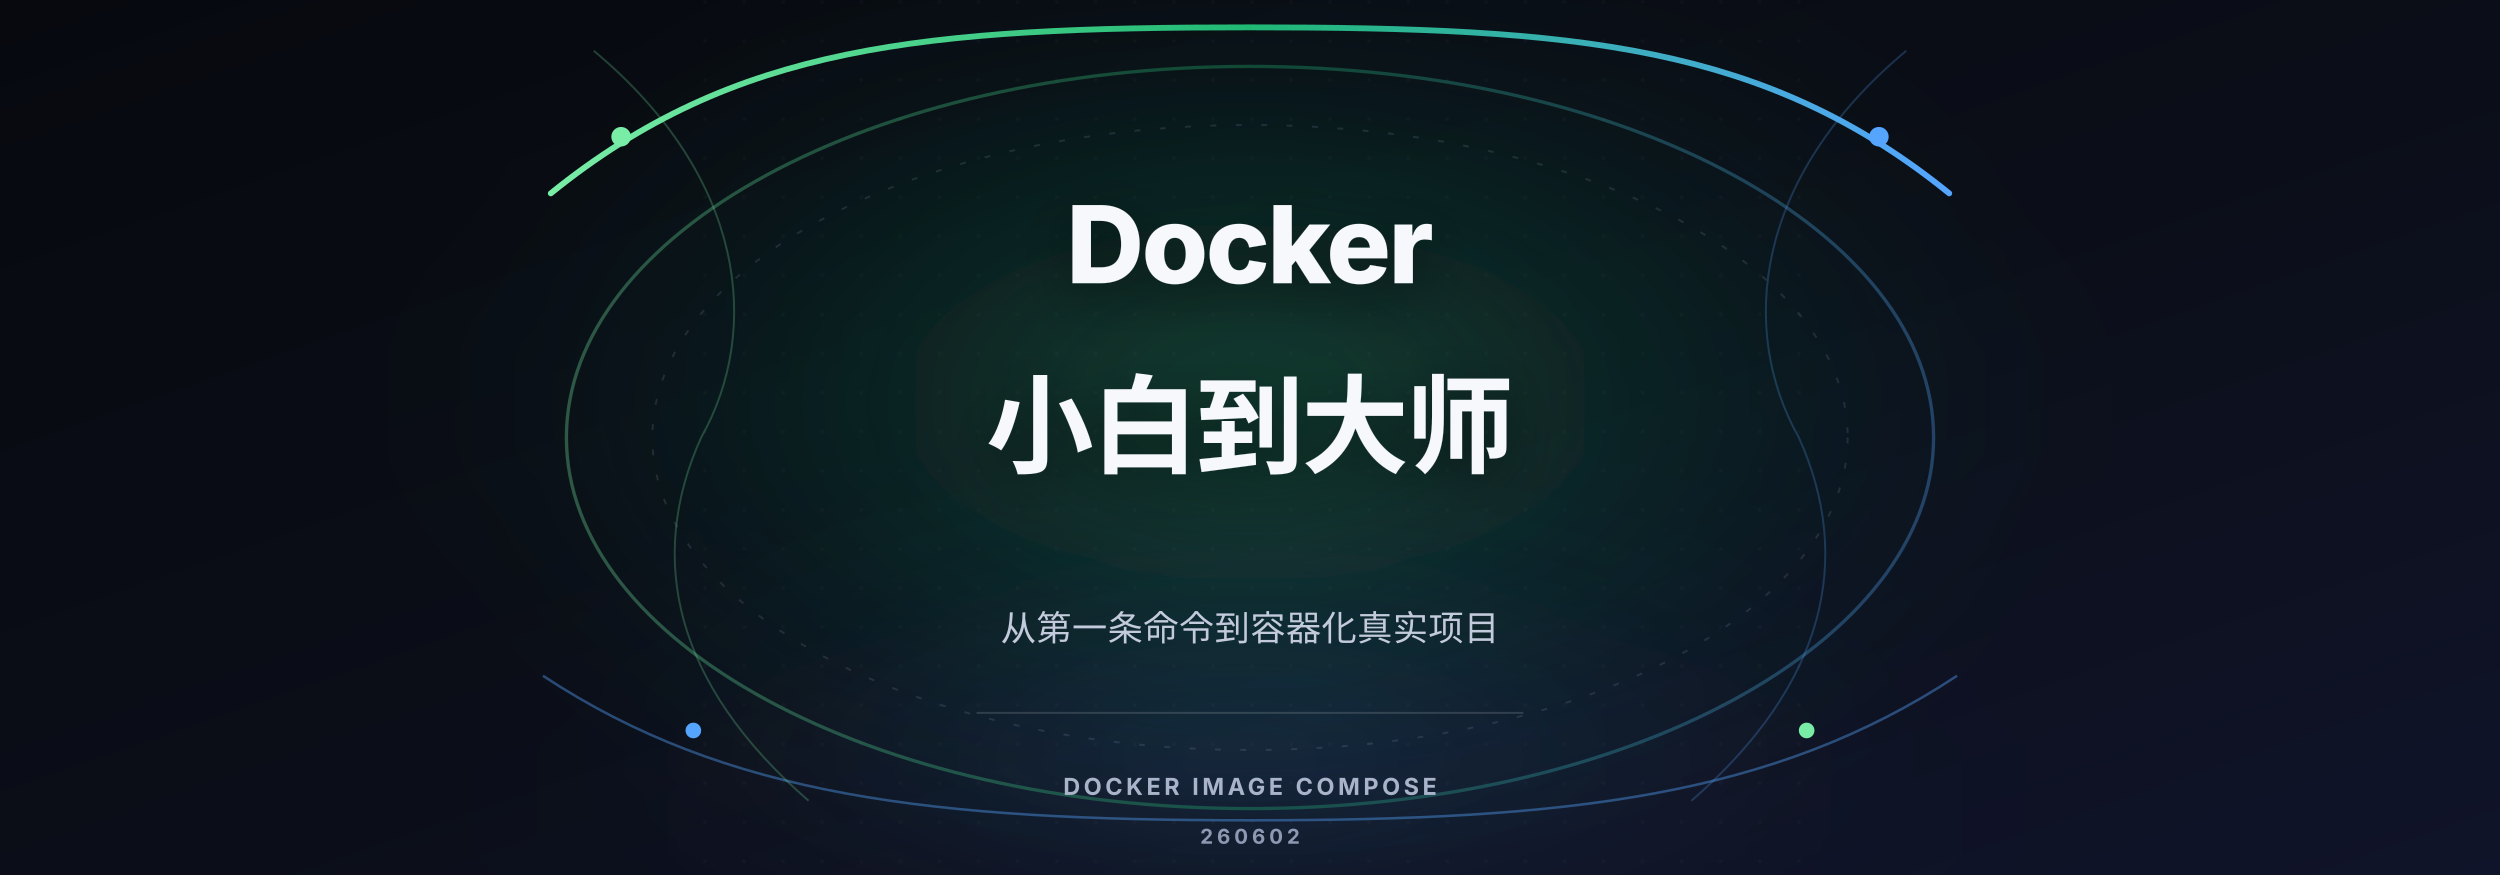
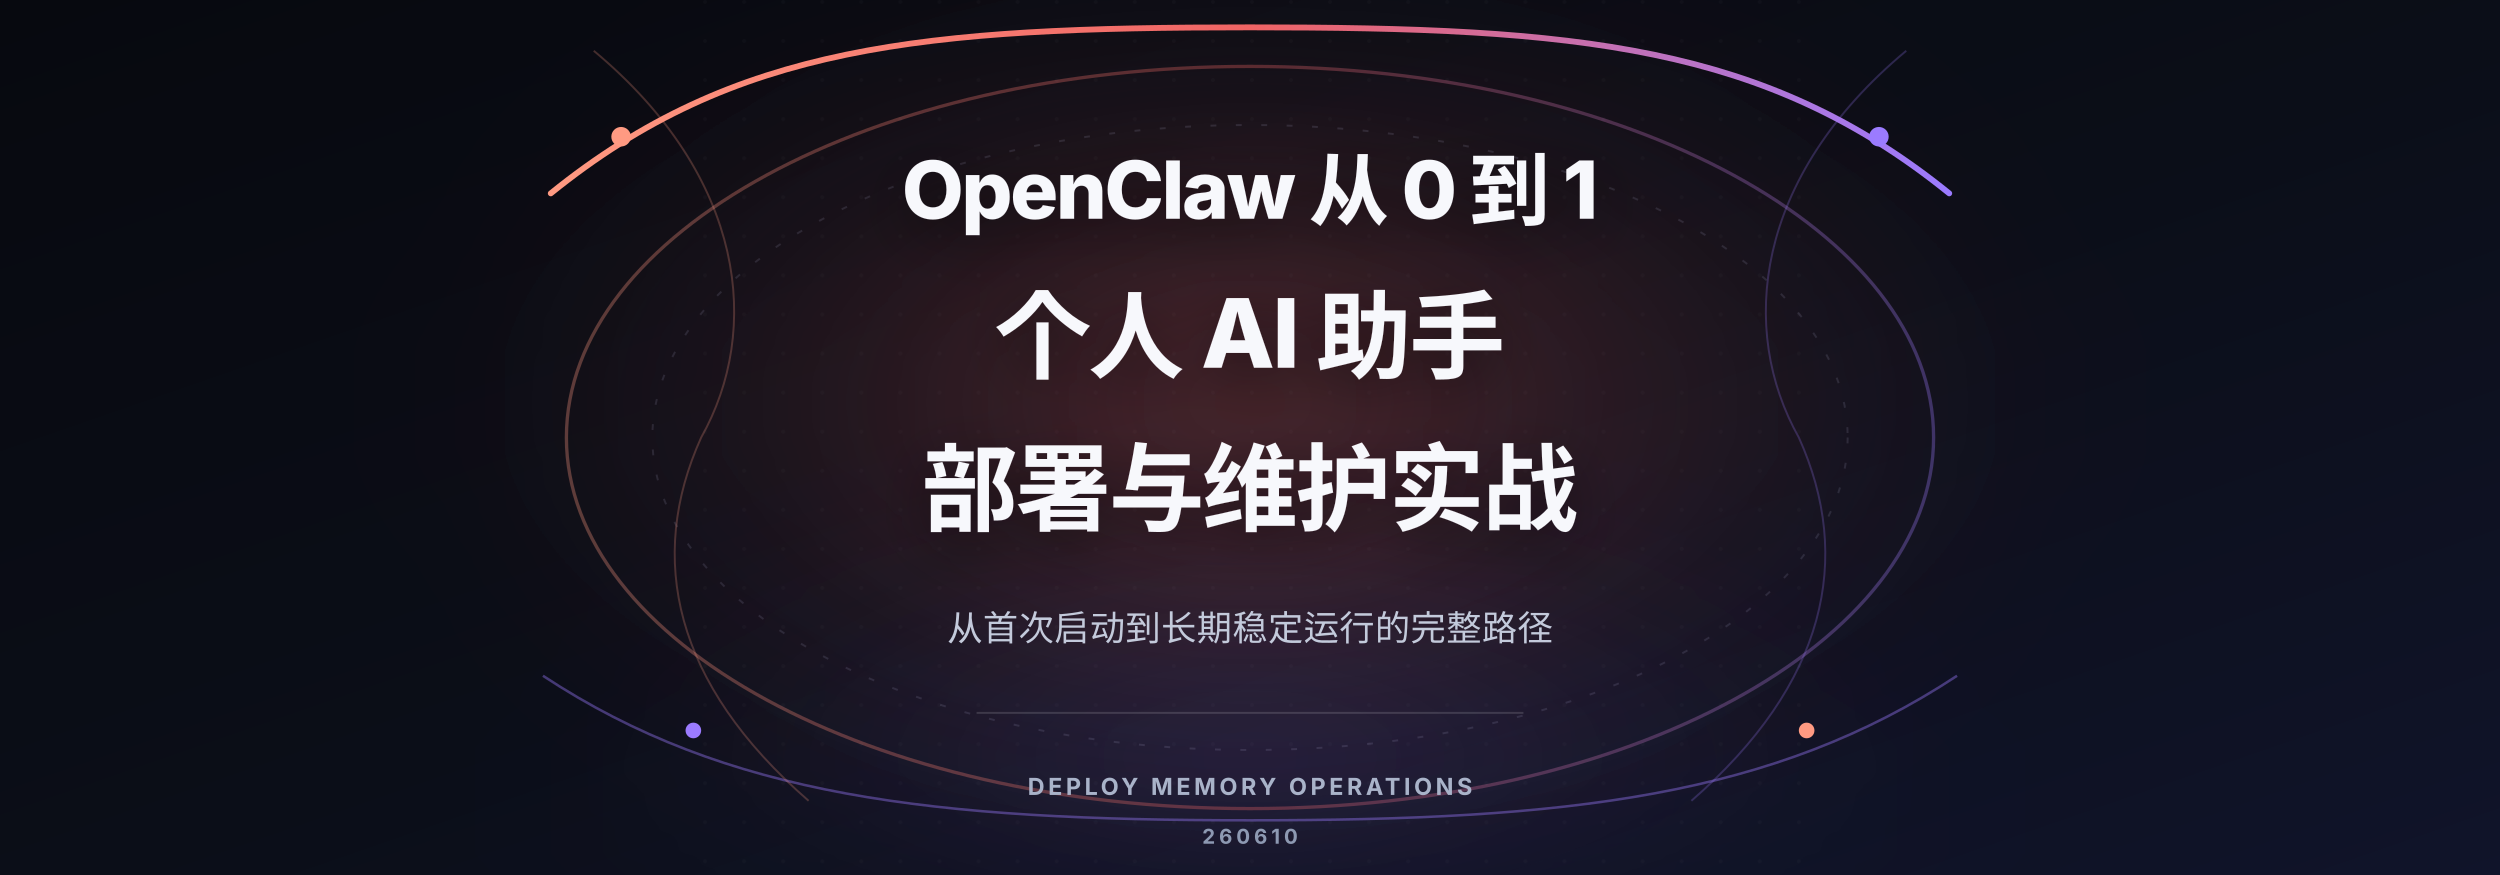
<svg xmlns="http://www.w3.org/2000/svg" width="1280" height="448" viewBox="0 0 1280 448" role="img" aria-labelledby="svgTitle svgDesc">
  <defs>
    <linearGradient id="bg" x1="0" y1="0" x2="1" y2="1">
      <stop stop-color="#07090F" />
      <stop offset="0.52" stop-color="#0B0E18" />
      <stop offset="1" stop-color="#10142A" />
    </linearGradient>
    <linearGradient id="accent">
-       <stop stop-color="#79EDA6" />
-       <stop offset="0.5" stop-color="#20B974" />
-       <stop offset="1" stop-color="#55A5FF" />
+       <stop stop-color="#FF9A82" />
+       <stop offset="0.5" stop-color="#F06464" />
+       <stop offset="1" stop-color="#9B7BFF" />
    </linearGradient>
    <radialGradient id="primaryGlow">
-       <stop stop-color="#20B974" stop-opacity="0.38" />
-       <stop offset="0.48" stop-color="#20B974" stop-opacity="0.12" />
-       <stop offset="1" stop-color="#20B974" stop-opacity="0" />
+       <stop stop-color="#F06464" stop-opacity="0.38" />
+       <stop offset="0.48" stop-color="#F06464" stop-opacity="0.12" />
+       <stop offset="1" stop-color="#F06464" stop-opacity="0" />
    </radialGradient>
    <radialGradient id="secondaryGlow">
-       <stop stop-color="#55A5FF" stop-opacity="0.24" />
-       <stop offset="0.55" stop-color="#55A5FF" stop-opacity="0.07" />
-       <stop offset="1" stop-color="#55A5FF" stop-opacity="0" />
+       <stop stop-color="#9B7BFF" stop-opacity="0.24" />
+       <stop offset="0.55" stop-color="#9B7BFF" stop-opacity="0.07" />
+       <stop offset="1" stop-color="#9B7BFF" stop-opacity="0" />
    </radialGradient>
    <pattern id="dots" width="20" height="20" patternUnits="userSpaceOnUse">
      <circle cx="1" cy="1" r="1" fill="#D9DFF2" fill-opacity="0.13" />
    </pattern>
    <filter id="blur56" x="-50%" y="-50%" width="200%" height="200%">
      <feGaussianBlur stdDeviation="56" />
    </filter>
    <filter id="shadow" x="-30%" y="-30%" width="160%" height="180%">
      <feDropShadow dx="0" dy="8" stdDeviation="14" flood-color="#000" flood-opacity="0.48" />
    </filter>
    <clipPath id="clip">
      <rect width="1280" height="448" />
    </clipPath>
  </defs>
  <rect width="1280" height="448" fill="url(#bg)" />
  <ellipse cx="640" cy="206" rx="405" ry="210" fill="url(#primaryGlow)" filter="url(#blur56)" />
  <ellipse cx="640" cy="410" rx="360" ry="120" fill="url(#secondaryGlow)" filter="url(#blur56)" />
  <g clip-path="url(#clip)" fill="none" pointer-events="none">
    <ellipse cx="640" cy="224" rx="350" ry="190" stroke="url(#accent)" stroke-width="1.7" stroke-opacity="0.32" />
    <ellipse cx="640" cy="224" rx="306" ry="160" stroke="#D7D0FF" stroke-width="1" stroke-opacity="0.12" stroke-dasharray="3 10" />
    <path d="M282 99C376 23 472 14 640 14C808 14 904 23 998 99" stroke="url(#accent)" stroke-width="3" stroke-linecap="round" />
-     <path d="M278 346C372 408 477 420 640 420C803 420 908 408 1002 346" stroke="#55A5FF" stroke-opacity="0.40" stroke-width="1.3" />
-     <path d="M304 26C382 91 390 169 359 224C331 286 345 350 414 410" stroke="#79EDA6" stroke-opacity="0.24" />
-     <path d="M976 26C898 91 890 169 921 224C949 286 935 350 866 410" stroke="#55A5FF" stroke-opacity="0.24" />
-     <circle cx="318" cy="70" r="5" fill="#79EDA6" stroke="none" />
-     <circle cx="962" cy="70" r="5" fill="#55A5FF" stroke="none" />
-     <circle cx="355" cy="374" r="4" fill="#55A5FF" stroke="none" />
-     <circle cx="925" cy="374" r="4" fill="#79EDA6" stroke="none" />
+     <path d="M278 346C372 408 477 420 640 420C803 420 908 408 1002 346" stroke="#9B7BFF" stroke-opacity="0.40" stroke-width="1.3" />
+     <path d="M304 26C382 91 390 169 359 224C331 286 345 350 414 410" stroke="#FF9A82" stroke-opacity="0.24" />
+     <path d="M976 26C898 91 890 169 921 224C949 286 935 350 866 410" stroke="#9B7BFF" stroke-opacity="0.24" />
+     <circle cx="318" cy="70" r="5" fill="#FF9A82" stroke="none" />
+     <circle cx="962" cy="70" r="5" fill="#9B7BFF" stroke="none" />
+     <circle cx="355" cy="374" r="4" fill="#9B7BFF" stroke="none" />
+     <circle cx="925" cy="374" r="4" fill="#FF9A82" stroke="none" />
  </g>
  <rect x="354" width="572" height="448" fill="url(#dots)" opacity="0.17" />
  <g font-family="Inter, 'SF Pro Display', 'Segoe UI', 'PingFang SC', 'Microsoft YaHei', sans-serif" text-anchor="middle">
    <g filter="url(#shadow)" fill="#F7F8FC" font-weight="780">
-       <text x="640" y="145" font-size="55" letter-spacing="-1.2">Docker</text>
-       <text x="640" y="238" font-size="55" letter-spacing="-1.2">小白到大师</text>
+       <text x="640" y="112" font-size="41" letter-spacing="-1.2">OpenClaw 从 0 到 1</text>
+       <text x="640" y="190" font-size="49" letter-spacing="-1.2">个人 AI 助手</text>
+       <text x="640" y="268" font-size="49" letter-spacing="-1.2">部署与维护实战</text>
    </g>
-     <text x="640" y="328" fill="#C3CADB" font-size="18" font-weight="440" letter-spacing="0.25">从第一条命令到容器化真实项目</text>
+     <text x="640" y="328" fill="#C3CADB" font-size="18" font-weight="440" letter-spacing="0.25">从首次启动到长期稳定运行的完整路径</text>
    <path d="M500 365H780" stroke="#FFFFFF" stroke-opacity="0.14" />
    <path d="M588 365H692" stroke="url(#accent)" stroke-width="3" stroke-linecap="round" />
-     <text x="640" y="407" fill="#A9B3C9" font-size="12" font-weight="650" letter-spacing="1.8">DOCKER IMAGE COMPOSE</text>
+     <text x="640" y="407" fill="#A9B3C9" font-size="12" font-weight="650" letter-spacing="1.8">DEPLOY MEMORY OPERATIONS</text>
  </g>
-   <text x="640" y="432" text-anchor="middle" font-family="Inter, 'Segoe UI', sans-serif" fill="#8D99B2" font-size="10.5" font-weight="650" letter-spacing="2">260602</text>
+   <text x="640" y="432" text-anchor="middle" font-family="Inter, 'Segoe UI', sans-serif" fill="#8D99B2" font-size="10.5" font-weight="650" letter-spacing="2">260610</text>
</svg>
